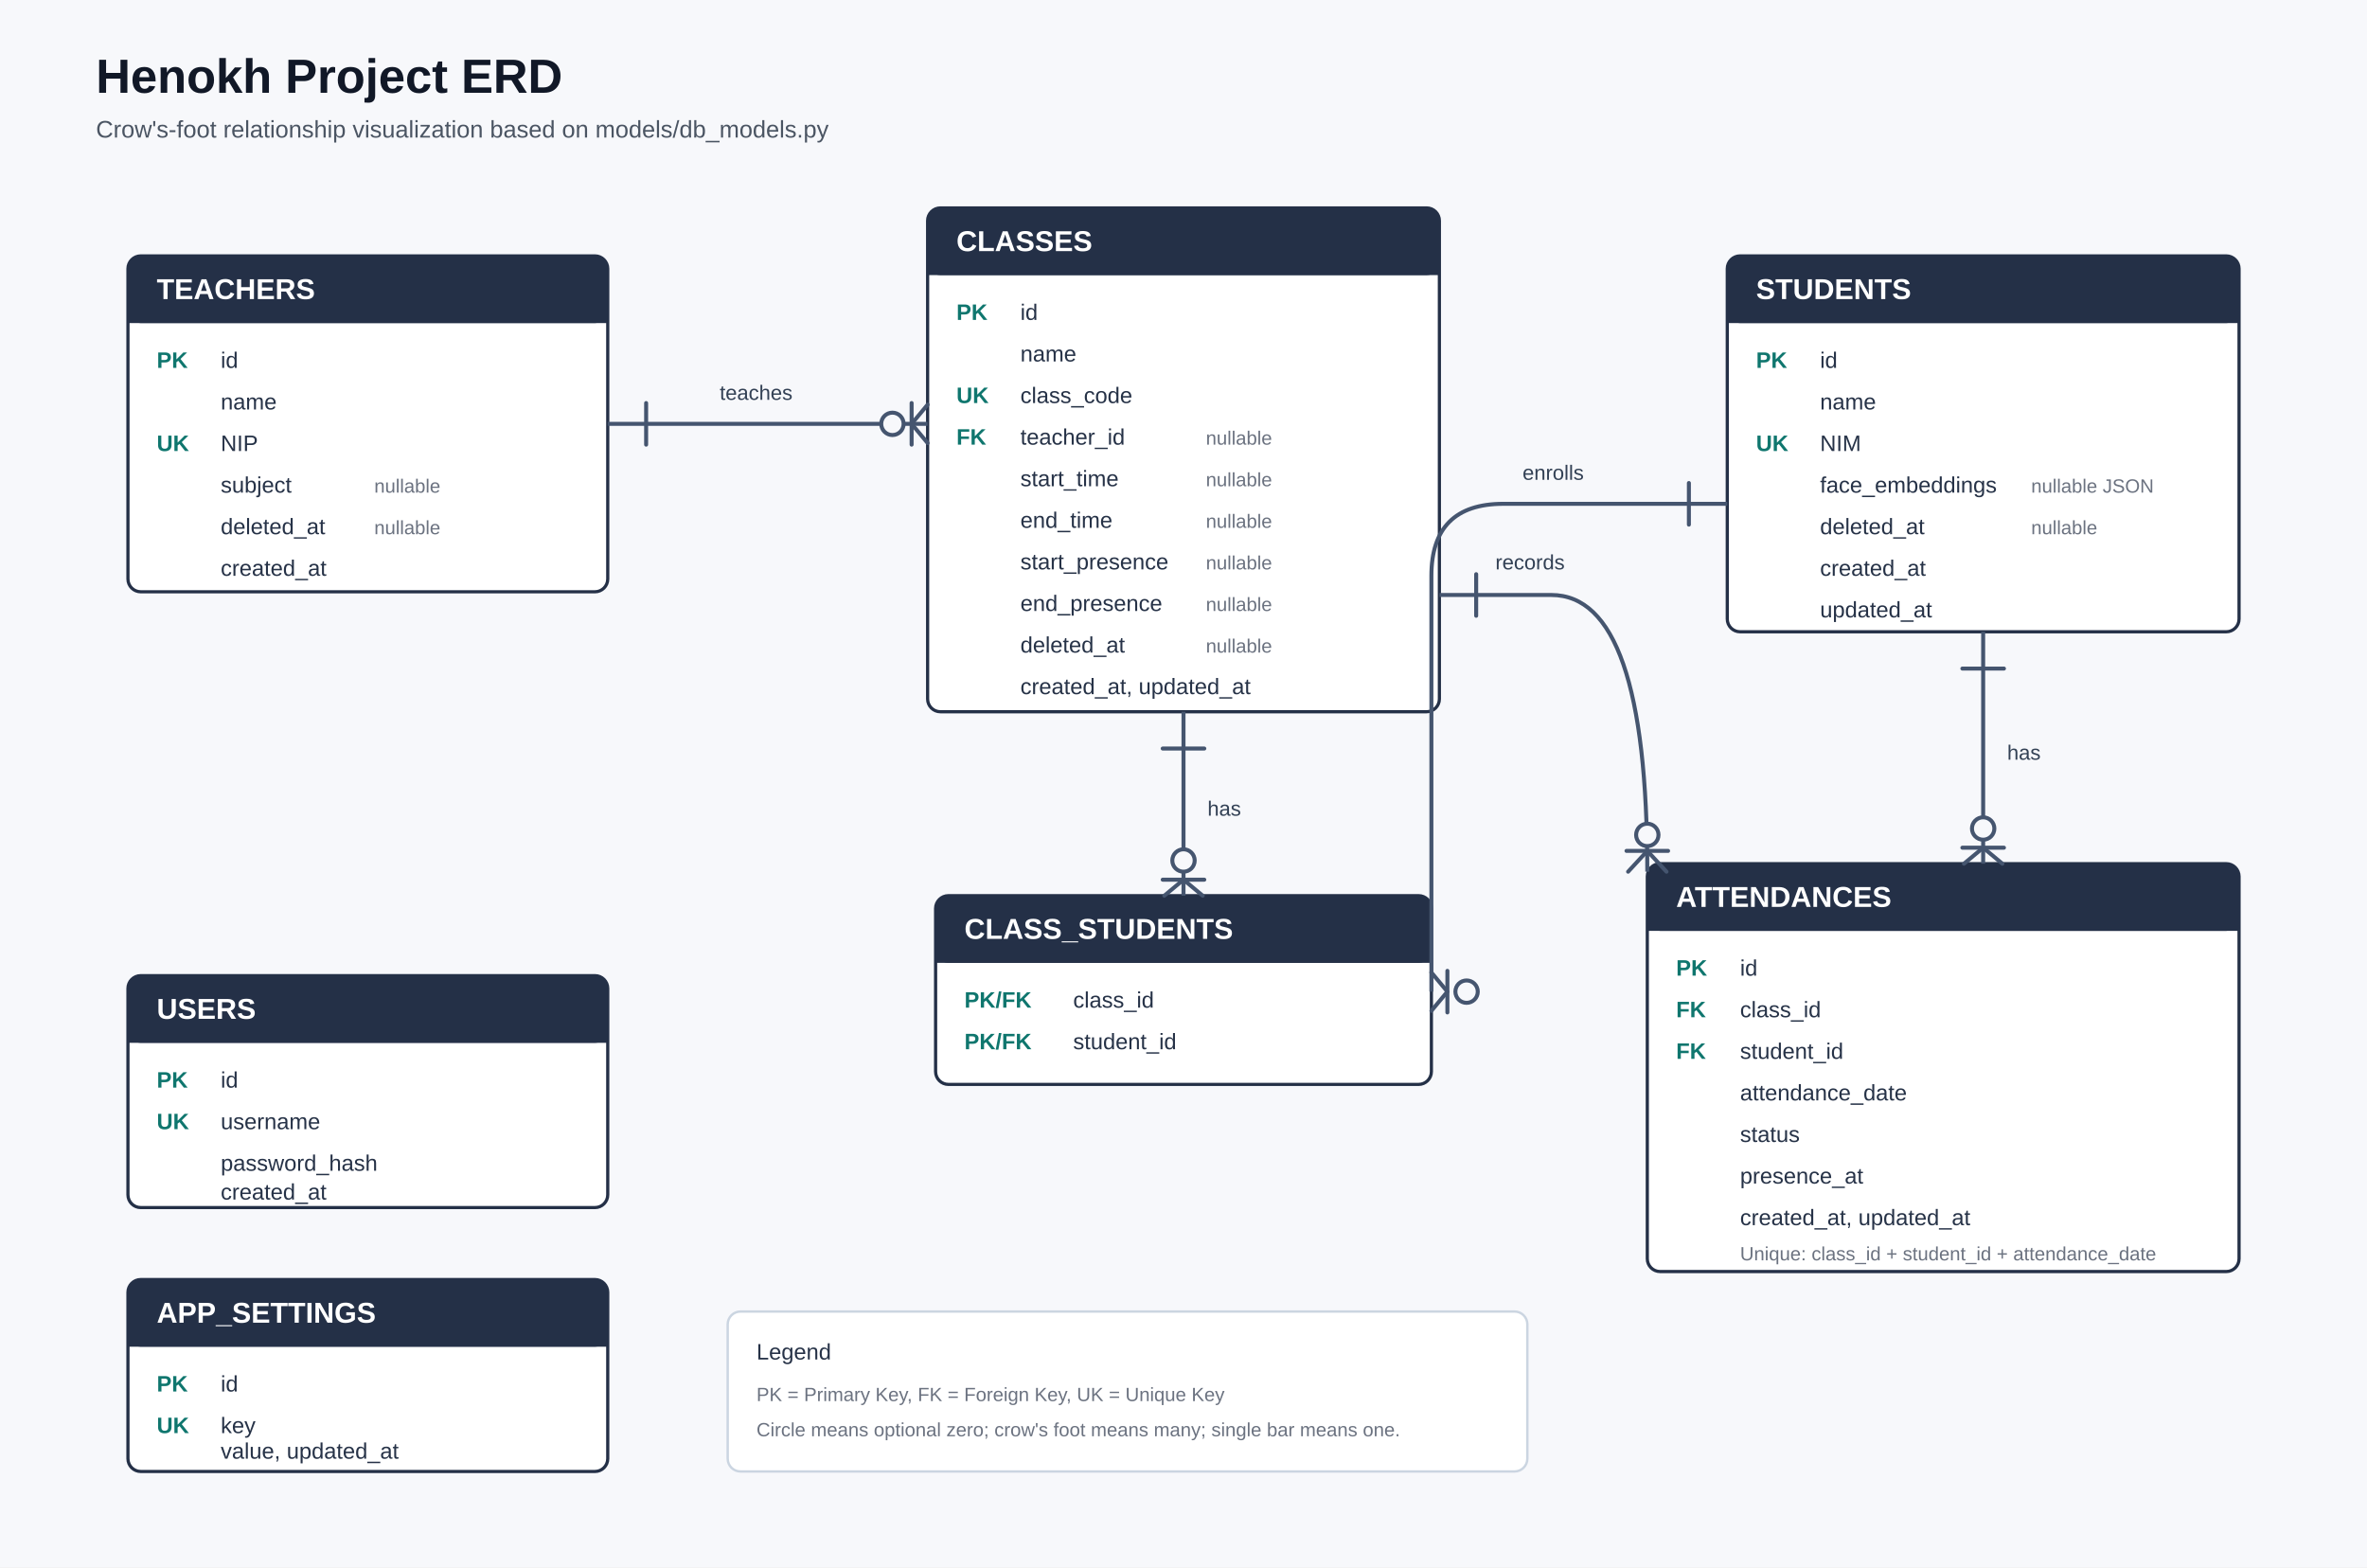
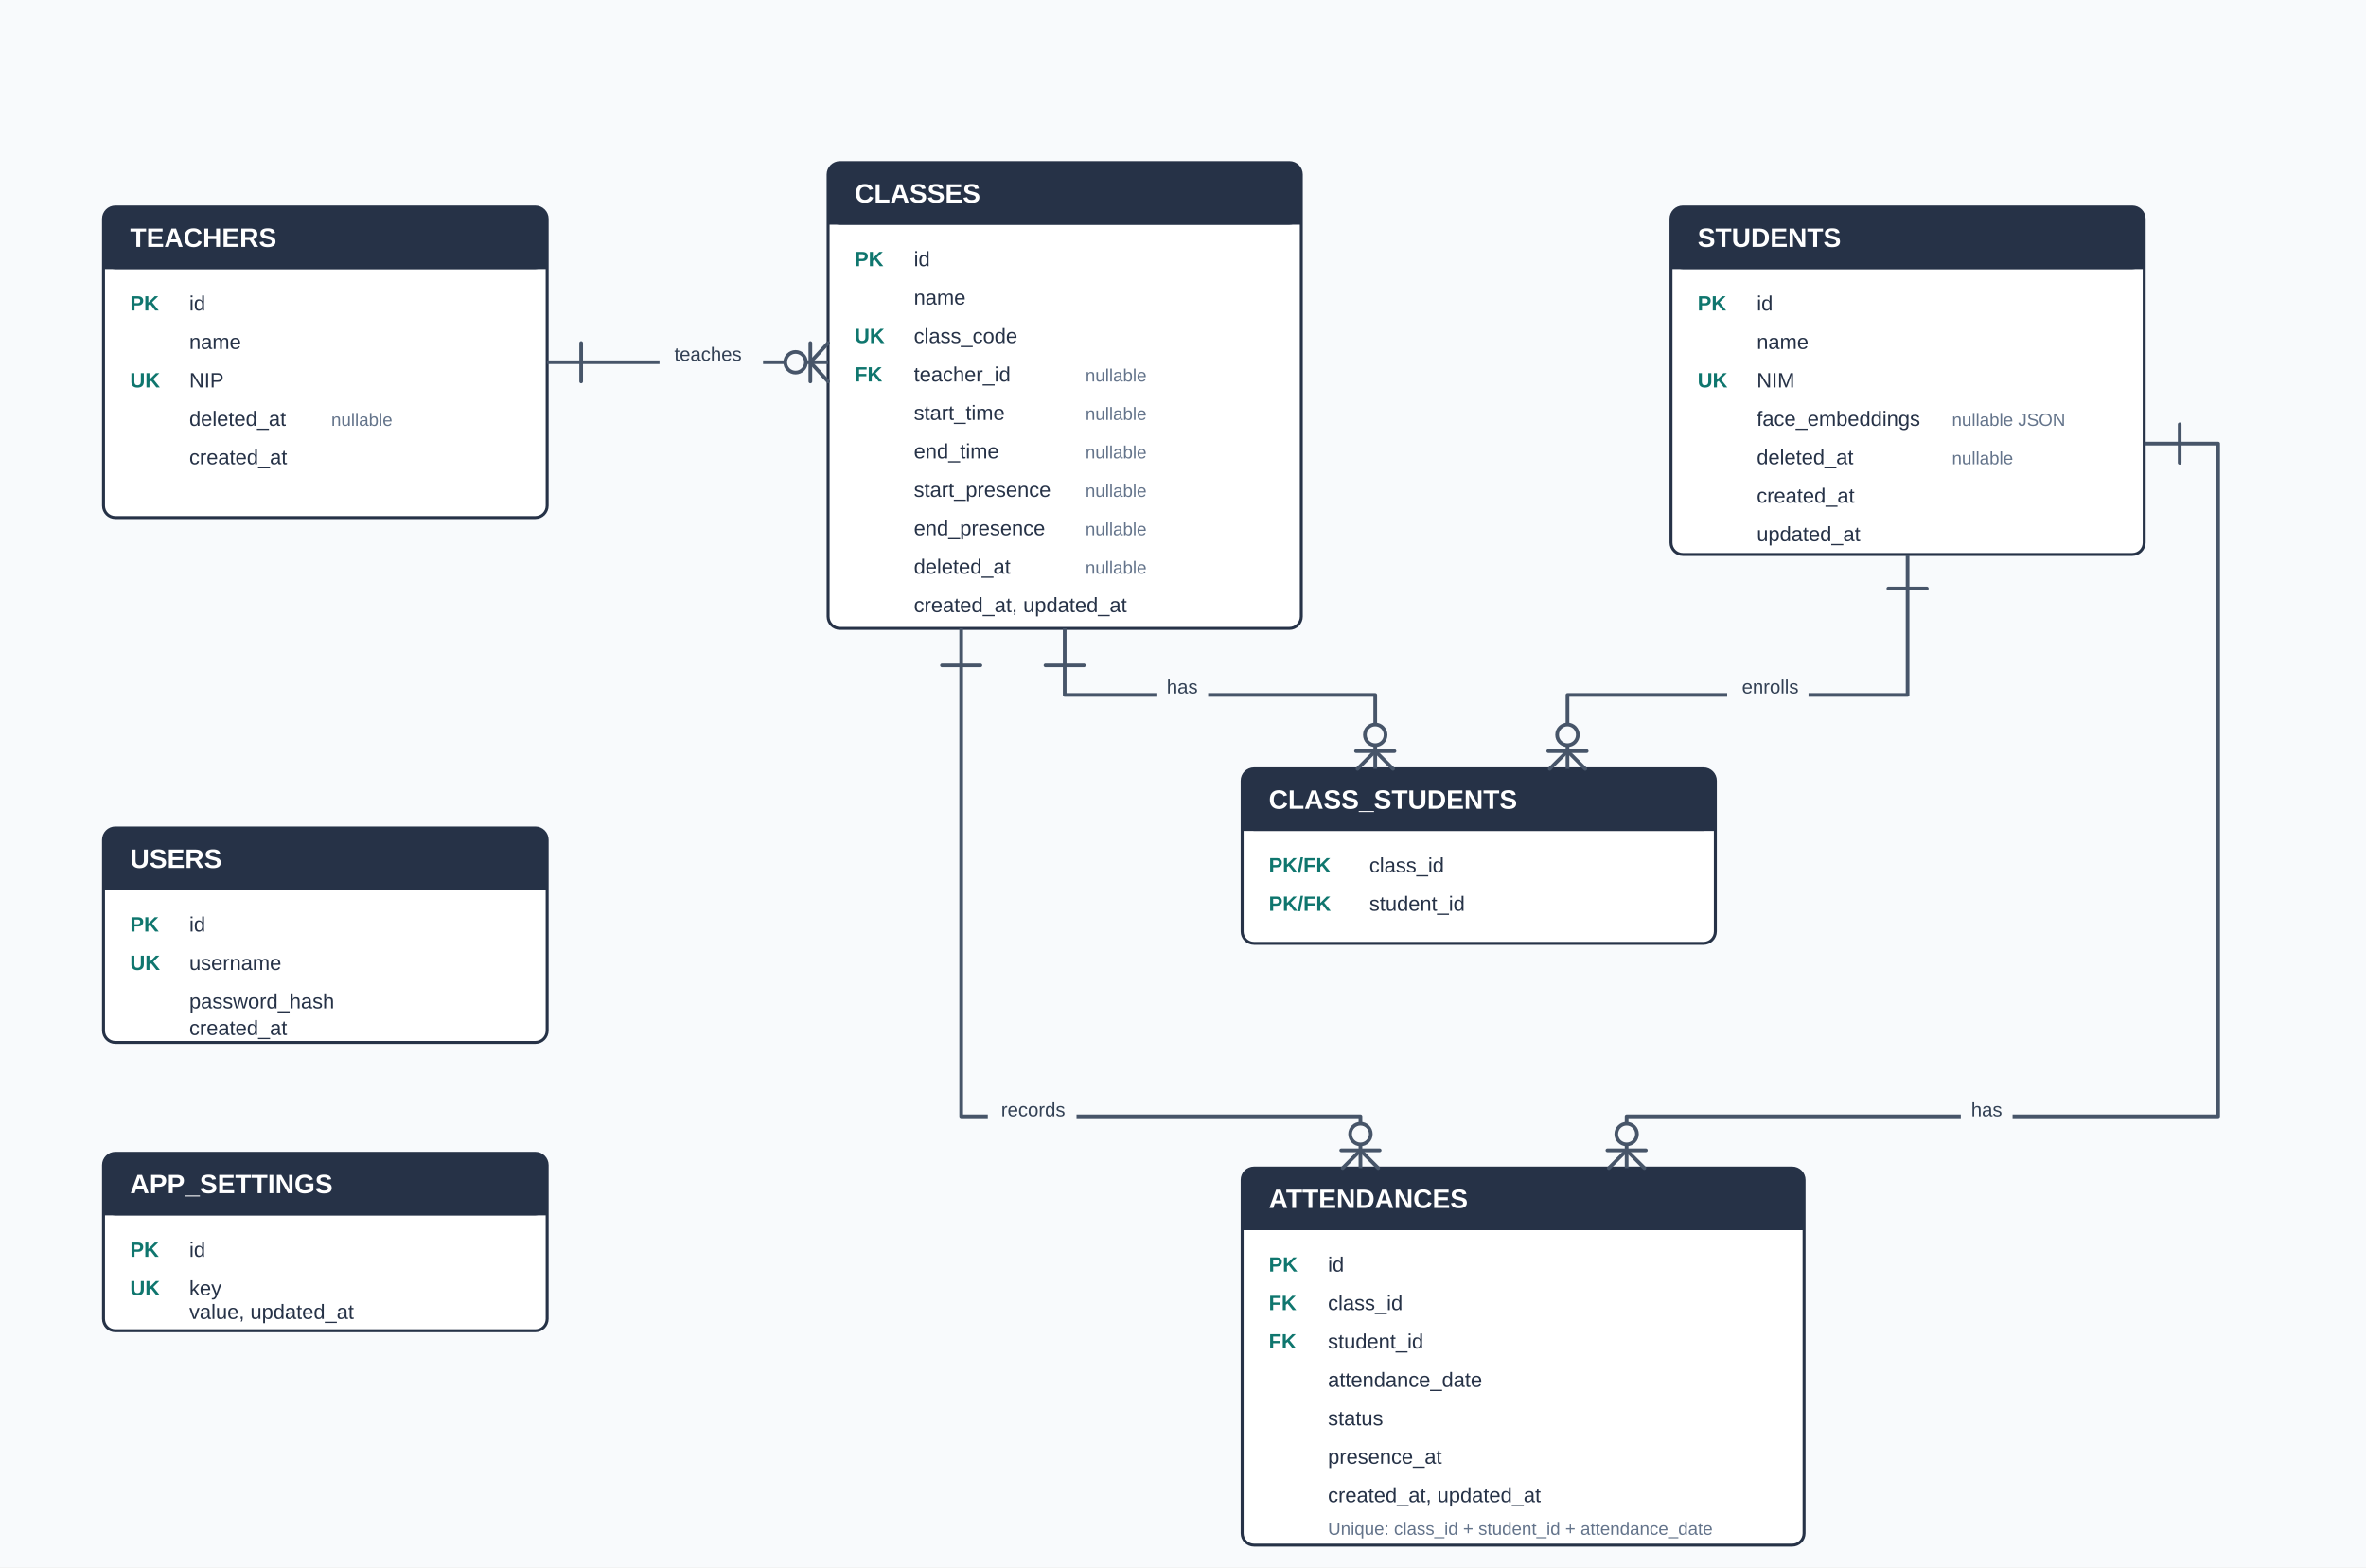
- <svg xmlns="http://www.w3.org/2000/svg" width="1480" height="980" viewBox="0 0 1480 980" role="img" aria-labelledby="title desc">
+ <svg xmlns="http://www.w3.org/2000/svg" width="1600" height="1060" viewBox="0 0 1600 1060" role="img" aria-labelledby="title desc">
  <defs>
    <style>
-       .page { fill: #f7f8fb; }
-       .entity { fill: #ffffff; stroke: #243047; stroke-width: 2; }
-       .header { fill: #243047; }
+       .page { fill: #f8fafc; }
+       .entity { fill: #ffffff; stroke: #263247; stroke-width: 2; }
+       .header { fill: #263247; }
      .headerText { fill: #ffffff; font: 700 18px Arial, sans-serif; }
      .field { fill: #263247; font: 14px Arial, sans-serif; }
      .key { fill: #0f766e; font: 700 14px Arial, sans-serif; }
-       .note { fill: #6b7280; font: 12px Arial, sans-serif; }
-       .rel { stroke: #45556f; stroke-width: 2.5; fill: none; }
-       .crow { stroke: #45556f; stroke-width: 2.5; fill: none; stroke-linecap: round; }
+       .note { fill: #64748b; font: 12px Arial, sans-serif; }
+       .rel { stroke: #475569; stroke-width: 2.5; fill: none; stroke-linejoin: round; }
+       .mark { stroke: #475569; stroke-width: 2.5; fill: none; stroke-linecap: round; }
+       .labelBox { fill: #f8fafc; }
      .label { fill: #334155; font: 13px Arial, sans-serif; }
-       .title { fill: #111827; font: 700 30px Arial, sans-serif; }
-       .subtitle { fill: #4b5563; font: 15px Arial, sans-serif; }
-       .legendBox { fill: #ffffff; stroke: #cbd5e1; stroke-width: 1.5; }
    </style>
  </defs>
-   <rect class="page" width="1480" height="980" />
-   <text class="title" x="60" y="58">Henokh Project ERD</text>
-   <text class="subtitle" x="60" y="86">Crow's-foot relationship visualization based on models/db_models.py</text>
-   <g id="teachers" transform="translate(80 160)">
+   <rect class="page" width="1600" height="1060" />
+   <g id="teachers" transform="translate(70 140)">
    <rect class="entity" width="300" height="210" rx="8" />
    <rect class="header" width="300" height="42" rx="8" />
    <path class="header" d="M0 34 H300 V42 H0 Z" />
    <text class="headerText" x="18" y="27">TEACHERS</text>
    <text class="key" x="18" y="70">PK</text>
    <text class="field" x="58" y="70">id</text>
    <text class="field" x="58" y="96">name</text>
    <text class="key" x="18" y="122">UK</text>
    <text class="field" x="58" y="122">NIP</text>
-     <text class="field" x="58" y="148">subject</text>
+     <text class="field" x="58" y="148">deleted_at</text>
    <text class="note" x="154" y="148">nullable</text>
-     <text class="field" x="58" y="174">deleted_at</text>
-     <text class="note" x="154" y="174">nullable</text>
-     <text class="field" x="58" y="200">created_at</text>
+     <text class="field" x="58" y="174">created_at</text>
  </g>
-   <g id="classes" transform="translate(580 130)">
+   <g id="classes" transform="translate(560 110)">
    <rect class="entity" width="320" height="315" rx="8" />
    <rect class="header" width="320" height="42" rx="8" />
    <path class="header" d="M0 34 H320 V42 H0 Z" />
    <text class="headerText" x="18" y="27">CLASSES</text>
    <text class="key" x="18" y="70">PK</text>
    <text class="field" x="58" y="70">id</text>
    <text class="field" x="58" y="96">name</text>
    <text class="key" x="18" y="122">UK</text>
    <text class="field" x="58" y="122">class_code</text>
    <text class="key" x="18" y="148">FK</text>
    <text class="field" x="58" y="148">teacher_id</text>
    <text class="note" x="174" y="148">nullable</text>
    <text class="field" x="58" y="174">start_time</text>
    <text class="note" x="174" y="174">nullable</text>
    <text class="field" x="58" y="200">end_time</text>
    <text class="note" x="174" y="200">nullable</text>
    <text class="field" x="58" y="226">start_presence</text>
    <text class="note" x="174" y="226">nullable</text>
    <text class="field" x="58" y="252">end_presence</text>
    <text class="note" x="174" y="252">nullable</text>
    <text class="field" x="58" y="278">deleted_at</text>
    <text class="note" x="174" y="278">nullable</text>
    <text class="field" x="58" y="304">created_at, updated_at</text>
  </g>
-   <g id="students" transform="translate(1080 160)">
+   <g id="students" transform="translate(1130 140)">
    <rect class="entity" width="320" height="235" rx="8" />
    <rect class="header" width="320" height="42" rx="8" />
    <path class="header" d="M0 34 H320 V42 H0 Z" />
    <text class="headerText" x="18" y="27">STUDENTS</text>
    <text class="key" x="18" y="70">PK</text>
    <text class="field" x="58" y="70">id</text>
    <text class="field" x="58" y="96">name</text>
    <text class="key" x="18" y="122">UK</text>
    <text class="field" x="58" y="122">NIM</text>
    <text class="field" x="58" y="148">face_embeddings</text>
    <text class="note" x="190" y="148">nullable JSON</text>
    <text class="field" x="58" y="174">deleted_at</text>
    <text class="note" x="190" y="174">nullable</text>
    <text class="field" x="58" y="200">created_at</text>
    <text class="field" x="58" y="226">updated_at</text>
  </g>
-   <g id="class_students" transform="translate(585 560)">
-     <rect class="entity" width="310" height="118" rx="8" />
-     <rect class="header" width="310" height="42" rx="8" />
-     <path class="header" d="M0 34 H310 V42 H0 Z" />
+   <g id="class_students" transform="translate(840 520)">
+     <rect class="entity" width="320" height="118" rx="8" />
+     <rect class="header" width="320" height="42" rx="8" />
+     <path class="header" d="M0 34 H320 V42 H0 Z" />
    <text class="headerText" x="18" y="27">CLASS_STUDENTS</text>
    <text class="key" x="18" y="70">PK/FK</text>
    <text class="field" x="86" y="70">class_id</text>
    <text class="key" x="18" y="96">PK/FK</text>
    <text class="field" x="86" y="96">student_id</text>
  </g>
-   <g id="attendances" transform="translate(1030 540)">
-     <rect class="entity" width="370" height="255" rx="8" />
-     <rect class="header" width="370" height="42" rx="8" />
-     <path class="header" d="M0 34 H370 V42 H0 Z" />
+   <g id="attendances" transform="translate(840 790)">
+     <rect class="entity" width="380" height="255" rx="8" />
+     <rect class="header" width="380" height="42" rx="8" />
+     <path class="header" d="M0 34 H380 V42 H0 Z" />
    <text class="headerText" x="18" y="27">ATTENDANCES</text>
    <text class="key" x="18" y="70">PK</text>
    <text class="field" x="58" y="70">id</text>
    <text class="key" x="18" y="96">FK</text>
    <text class="field" x="58" y="96">class_id</text>
    <text class="key" x="18" y="122">FK</text>
    <text class="field" x="58" y="122">student_id</text>
    <text class="field" x="58" y="148">attendance_date</text>
    <text class="field" x="58" y="174">status</text>
    <text class="field" x="58" y="200">presence_at</text>
    <text class="field" x="58" y="226">created_at, updated_at</text>
    <text class="note" x="58" y="248">Unique: class_id + student_id + attendance_date</text>
  </g>
-   <g id="users" transform="translate(80 610)">
+   <g id="users" transform="translate(70 560)">
    <rect class="entity" width="300" height="145" rx="8" />
    <rect class="header" width="300" height="42" rx="8" />
    <path class="header" d="M0 34 H300 V42 H0 Z" />
    <text class="headerText" x="18" y="27">USERS</text>
    <text class="key" x="18" y="70">PK</text>
    <text class="field" x="58" y="70">id</text>
    <text class="key" x="18" y="96">UK</text>
    <text class="field" x="58" y="96">username</text>
    <text class="field" x="58" y="122">password_hash</text>
    <text class="field" x="58" y="140">created_at</text>
  </g>
-   <g id="app_settings" transform="translate(80 800)">
+   <g id="app_settings" transform="translate(70 780)">
    <rect class="entity" width="300" height="120" rx="8" />
    <rect class="header" width="300" height="42" rx="8" />
    <path class="header" d="M0 34 H300 V42 H0 Z" />
    <text class="headerText" x="18" y="27">APP_SETTINGS</text>
    <text class="key" x="18" y="70">PK</text>
    <text class="field" x="58" y="70">id</text>
    <text class="key" x="18" y="96">UK</text>
    <text class="field" x="58" y="96">key</text>
    <text class="field" x="58" y="112">value, updated_at</text>
  </g>
-   <path class="rel" d="M380 265 H580" />
-   <text class="label" x="450" y="250">teaches</text>
-   <line class="crow" x1="404" y1="252" x2="404" y2="278" />
-   <circle cx="558" cy="265" r="7" fill="#f7f8fb" stroke="#45556f" stroke-width="2.5" />
-   <line class="crow" x1="570" y1="252" x2="570" y2="278" />
-   <path class="crow" d="M570 265 L580 253 M570 265 L580 277" />
-   <path class="rel" d="M740 445 V560" />
-   <text class="label" x="755" y="510">has</text>
-   <line class="crow" x1="727" y1="468" x2="753" y2="468" />
-   <circle cx="740" cy="538" r="7" fill="#f7f8fb" stroke="#45556f" stroke-width="2.5" />
-   <line class="crow" x1="727" y1="550" x2="753" y2="550" />
-   <path class="crow" d="M740 550 L728 560 M740 550 L752 560" />
-   <path class="rel" d="M1080 315 H940 Q895 315 895 360 V620 H895" />
-   <text class="label" x="952" y="300">enrolls</text>
-   <line class="crow" x1="1056" y1="302" x2="1056" y2="328" />
-   <circle cx="917" cy="620" r="7" fill="#f7f8fb" stroke="#45556f" stroke-width="2.5" />
-   <line class="crow" x1="905" y1="607" x2="905" y2="633" />
-   <path class="crow" d="M905 620 L895 608 M905 620 L895 632" />
-   <path class="rel" d="M900 372 H970 Q1030 372 1030 545" />
-   <text class="label" x="935" y="356">records</text>
-   <line class="crow" x1="923" y1="359" x2="923" y2="385" />
-   <circle cx="1030" cy="522" r="7" fill="#f7f8fb" stroke="#45556f" stroke-width="2.5" />
-   <line class="crow" x1="1017" y1="532" x2="1043" y2="532" />
-   <path class="crow" d="M1030 532 L1018 545 M1030 532 L1042 545" />
-   <path class="rel" d="M1240 395 V540" />
-   <text class="label" x="1255" y="475">has</text>
-   <line class="crow" x1="1227" y1="418" x2="1253" y2="418" />
-   <circle cx="1240" cy="518" r="7" fill="#f7f8fb" stroke="#45556f" stroke-width="2.5" />
-   <line class="crow" x1="1227" y1="530" x2="1253" y2="530" />
-   <path class="crow" d="M1240 530 L1228 540 M1240 530 L1252 540" />
-   <g id="legend" transform="translate(455 820)">
-     <rect class="legendBox" width="500" height="100" rx="8" />
-     <text class="field" x="18" y="30">Legend</text>
-     <text class="note" x="18" y="56">PK = Primary Key, FK = Foreign Key, UK = Unique Key</text>
-     <text class="note" x="18" y="78">Circle means optional zero; crow's foot means many; single bar means one.</text>
-   </g>
+   <path class="rel" d="M370 245 H560" />
+   <rect class="labelBox" x="446" y="229" width="70" height="20" />
+   <text class="label" x="456" y="244">teaches</text>
+   <line class="mark" x1="393" y1="232" x2="393" y2="258" />
+   <circle cx="538" cy="245" r="7" fill="#f8fafc" stroke="#475569" stroke-width="2.5" />
+   <line class="mark" x1="548" y1="232" x2="548" y2="258" />
+   <path class="mark" d="M548 245 L560 232 M548 245 L560 258" />
+   <path class="rel" d="M720 425 V470 H930 V520" />
+   <rect class="labelBox" x="782" y="454" width="35" height="20" />
+   <text class="label" x="789" y="469">has</text>
+   <line class="mark" x1="707" y1="450" x2="733" y2="450" />
+   <circle cx="930" cy="497" r="7" fill="#f8fafc" stroke="#475569" stroke-width="2.5" />
+   <line class="mark" x1="917" y1="508" x2="943" y2="508" />
+   <path class="mark" d="M930 508 L918 520 M930 508 L942 520" />
+   <path class="rel" d="M1290 375 V470 H1060 V520" />
+   <rect class="labelBox" x="1168" y="454" width="55" height="20" />
+   <text class="label" x="1178" y="469">enrolls</text>
+   <line class="mark" x1="1277" y1="398" x2="1303" y2="398" />
+   <circle cx="1060" cy="497" r="7" fill="#f8fafc" stroke="#475569" stroke-width="2.5" />
+   <line class="mark" x1="1047" y1="508" x2="1073" y2="508" />
+   <path class="mark" d="M1060 508 L1048 520 M1060 508 L1072 520" />
+   <path class="rel" d="M650 425 V755 H920 V790" />
+   <rect class="labelBox" x="668" y="740" width="60" height="20" />
+   <text class="label" x="677" y="755">records</text>
+   <line class="mark" x1="637" y1="450" x2="663" y2="450" />
+   <circle cx="920" cy="767" r="7" fill="#f8fafc" stroke="#475569" stroke-width="2.5" />
+   <line class="mark" x1="907" y1="778" x2="933" y2="778" />
+   <path class="mark" d="M920 778 L908 790 M920 778 L932 790" />
+   <path class="rel" d="M1450 300 H1500 V755 H1100 V790" />
+   <rect class="labelBox" x="1326" y="740" width="35" height="20" />
+   <text class="label" x="1333" y="755">has</text>
+   <line class="mark" x1="1474" y1="287" x2="1474" y2="313" />
+   <circle cx="1100" cy="767" r="7" fill="#f8fafc" stroke="#475569" stroke-width="2.5" />
+   <line class="mark" x1="1087" y1="778" x2="1113" y2="778" />
+   <path class="mark" d="M1100 778 L1088 790 M1100 778 L1112 790" />
</svg>
